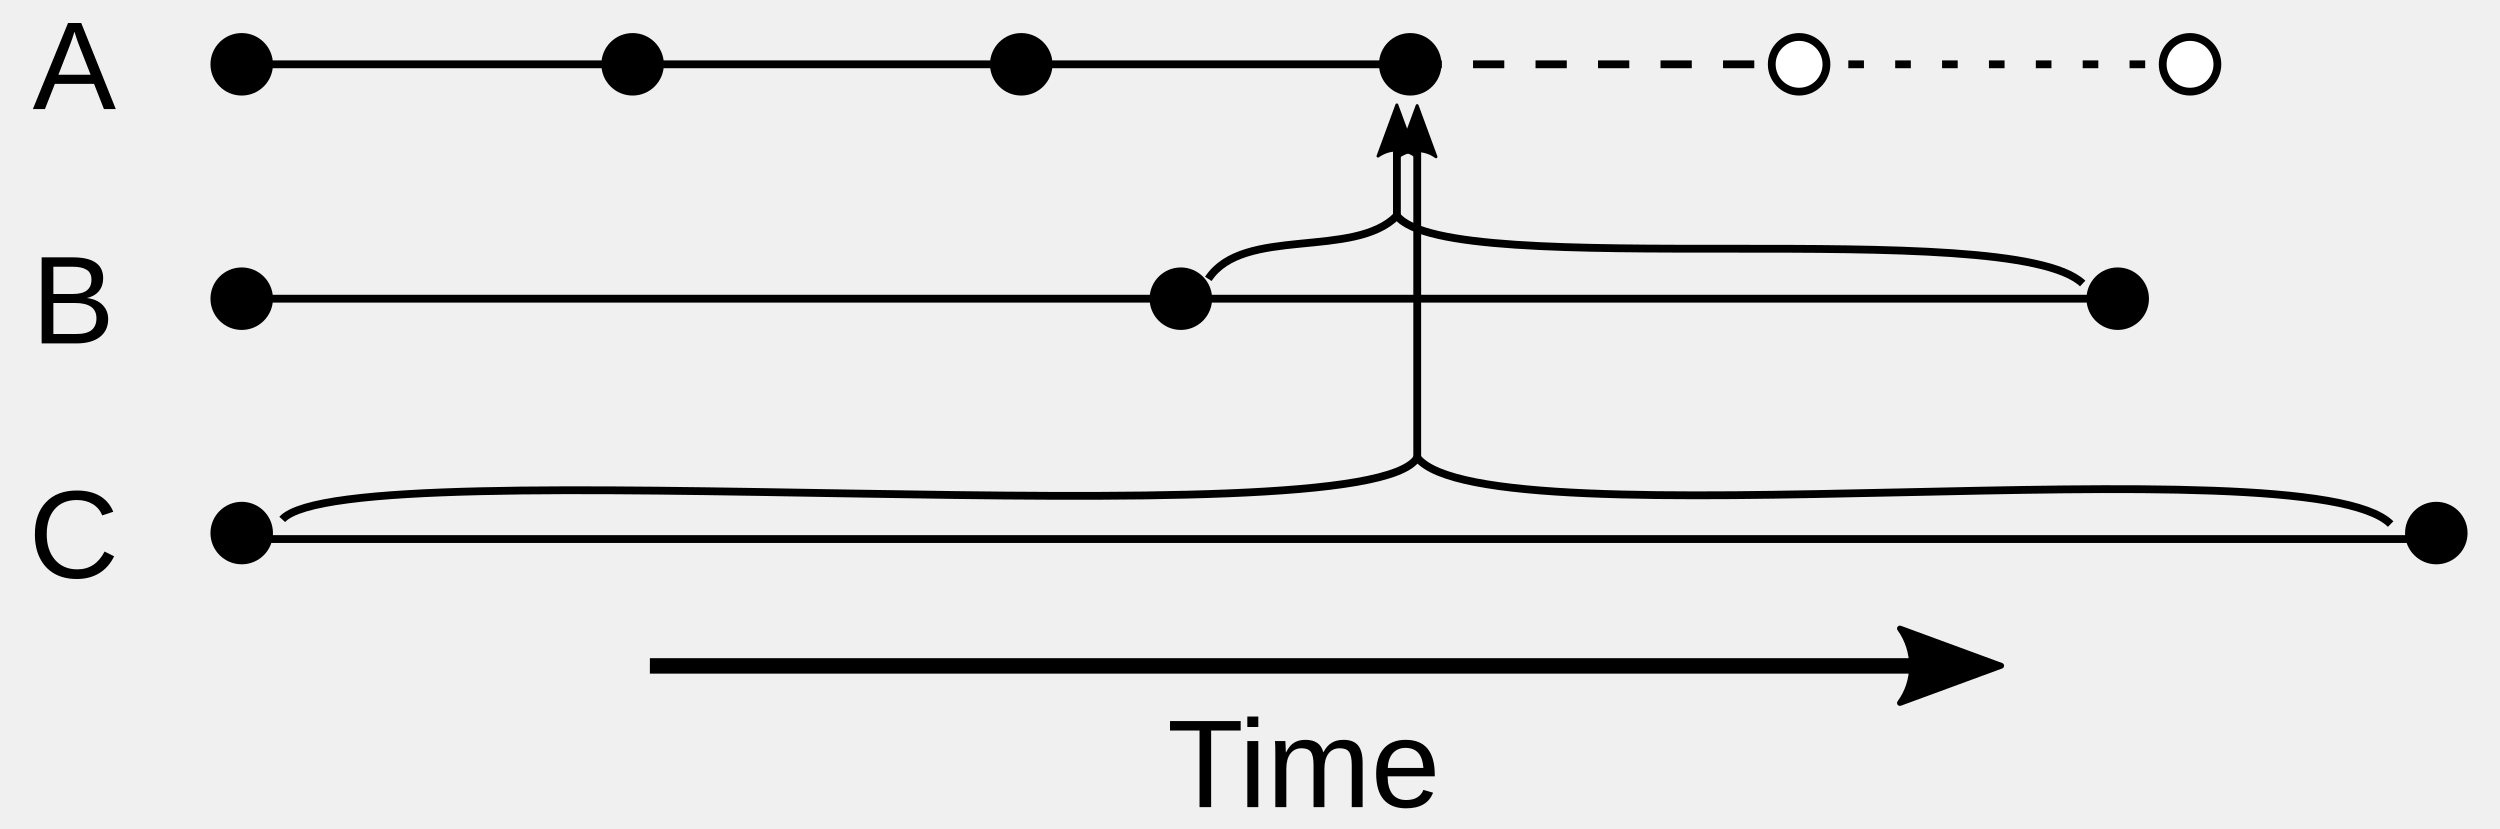
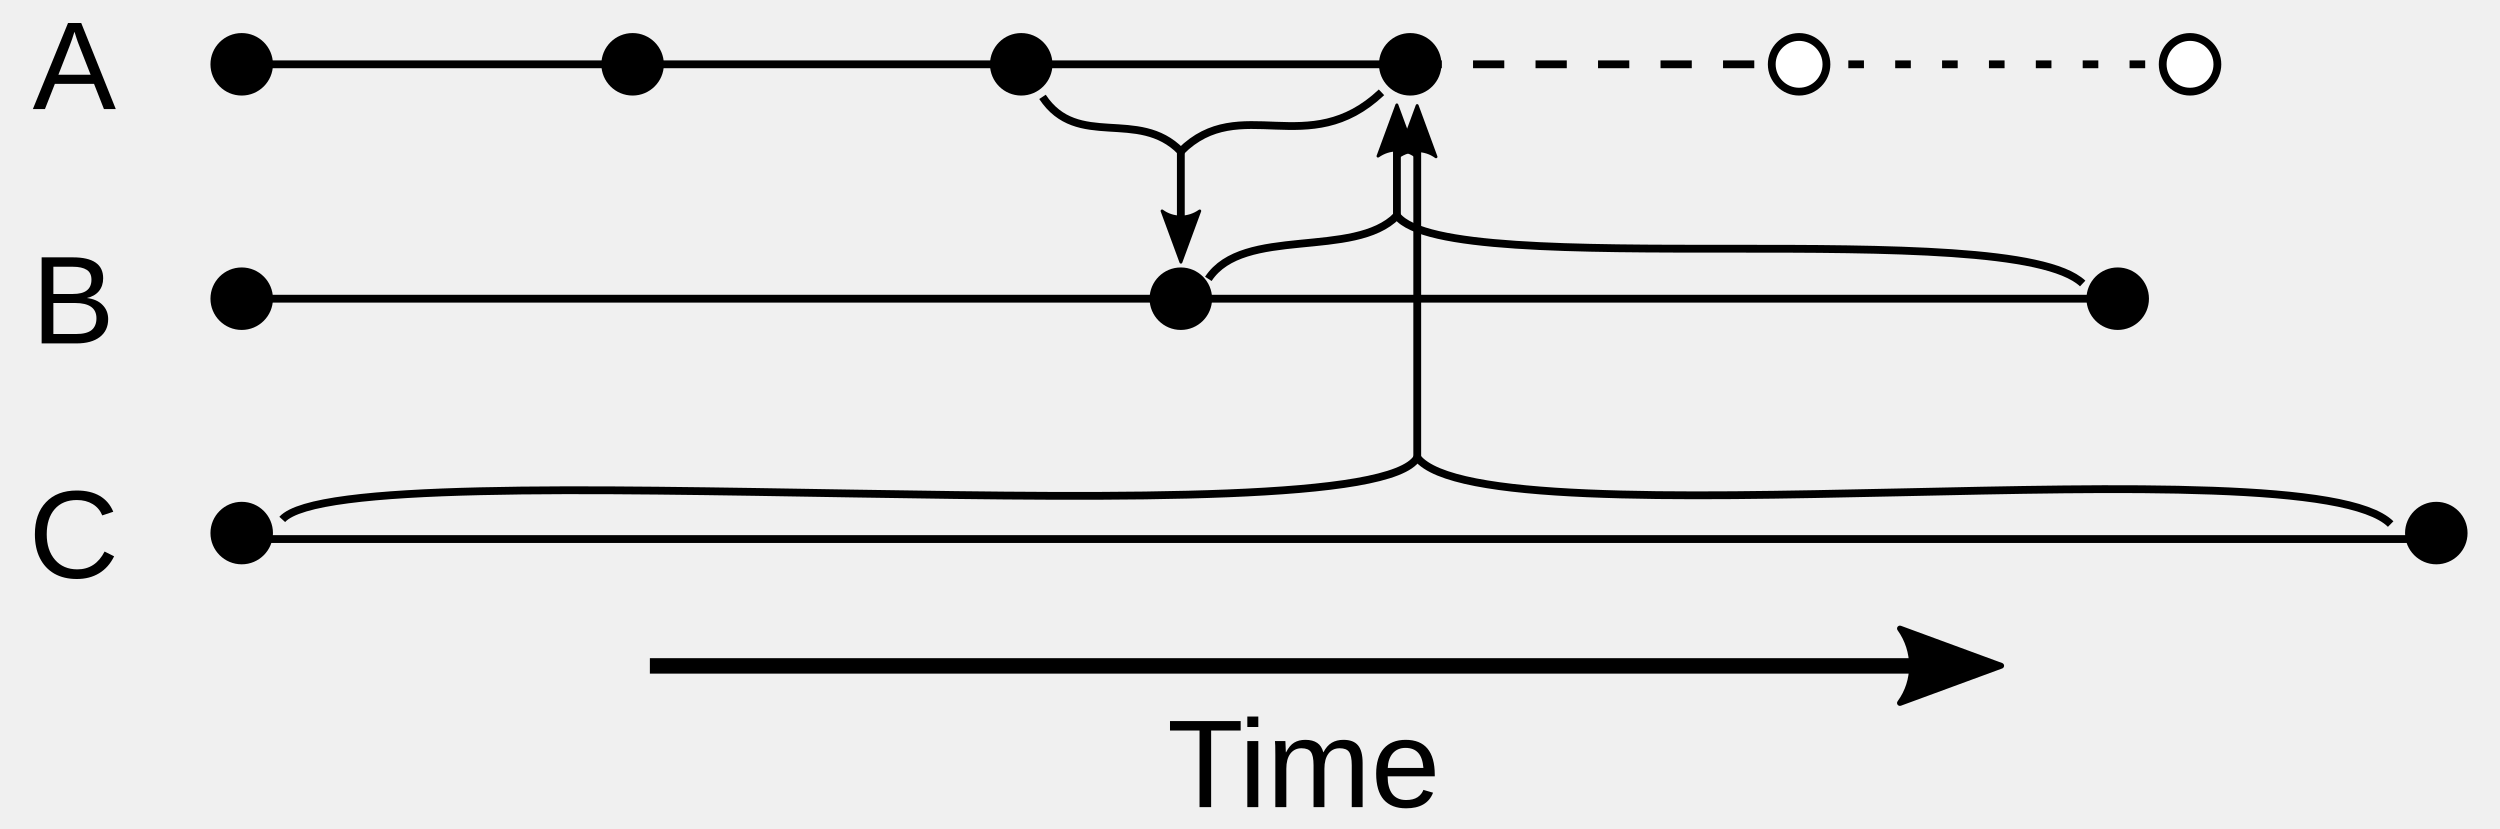
<svg xmlns="http://www.w3.org/2000/svg" id="svg8" width="960" height="318" version="1.1" viewBox="0 0 960 318">
  <defs id="defs25">
    <marker id="marker2246" overflow="visible" orient="auto">
      <path id="path2244" transform="scale(-.6)" d="m8.719 4.034-10.926-4.018 10.926-4.018c-1.746 2.372-1.735 5.617 0 8.035z" fill-rule="evenodd" stroke="#000" stroke-linejoin="round" stroke-width=".625" />
    </marker>
    <marker id="marker2182" overflow="visible" orient="auto">
      <path id="path2180" transform="scale(-.6)" d="m8.719 4.034-10.926-4.018 10.926-4.018c-1.746 2.372-1.735 5.617 0 8.035z" fill-rule="evenodd" stroke="#000" stroke-linejoin="round" stroke-width=".625" />
    </marker>
    <marker id="Arrow2Mend" overflow="visible" orient="auto">
      <path id="path881" transform="scale(-.6)" d="m8.719 4.034-10.926-4.018 10.926-4.018c-1.746 2.372-1.735 5.617 0 8.035z" fill-rule="evenodd" stroke="#000" stroke-linejoin="round" stroke-width=".625" />
    </marker>
+     <marker id="marker2246-0" overflow="visible" orient="auto">
+       <path id="path2244-7" transform="scale(-.6)" d="m8.719 4.034-10.926-4.018 10.926-4.018c-1.746 2.372-1.735 5.617 0 8.035z" fill-rule="evenodd" stroke="#000" stroke-linejoin="round" stroke-width=".625" />
+     </marker>
  </defs>
-   <g id="g755" transform="matrix(3 0 0 3 -.0065975 2.3898)">
-     <circle id="path1305-2-2-3-31-2-6" cx="30.941" cy="37.436" r="4" stop-color="#000000" />
-     <circle id="path1305-2-2-3-31-2-9" cx="30.941" cy="67.436" r="4" stop-color="#000000" />
-     <circle id="path1305-2-2-3-31-2-7" cx="151.15" cy="37.436" r="4" stop-color="#000000" />
-     <circle id="path1305-2-2-3-31-2-5" cx="271.07" cy="37.436" r="4" stop-color="#000000" />
-     <circle id="path1305-2-2-3-31-2-94" cx="311.85" cy="67.436" r="4" stop-color="#000000" />
-     <circle id="path1305-2-2-3-31-1" cx="80.976" cy="7.435" r="4" stop-color="#000000" />
-     <circle id="path1305-2-2-3-31-2" cx="30.941" cy="7.435" r="4" stop-color="#000000" />
-     <circle id="path1305-2-2-3-31" cx="130.72" cy="7.435" r="4" stop-color="#000000" />
-     <g fill="none" stroke="#000">
-       <path id="path1274-4" d="m180.55 7.435h50.037" stroke-dasharray="4, 4" />
-       <path id="path1274-1" d="m31.982 68.202h280.25" />
-       <path id="path1274" d="m31.982 7.435h148.57" />
-     </g>
-     <g id="g541" transform="translate(-16.61 -7.5932)">
-       <path id="path852" d="m99.796 92.032h170.35" fill="none" marker-end="url(#Arrow2Mend)" stroke="#000" stroke-width="1.977" />
-       <text id="text1164" x="166.013" y="110.104" font-family="Arial" font-size="16px" letter-spacing="0px" word-spacing="0px" style="line-height:1.25" xml:space="preserve">
-         <tspan id="tspan1162" x="166.013" y="110.104">Time</tspan>
-       </text>
-     </g>
-     <g font-family="Arial" font-size="16px" letter-spacing="0px" word-spacing="0px">
-       <text id="text1164-0-2" x="4.181" y="13.162" style="line-height:1.25" xml:space="preserve">
-         <tspan id="tspan1162-0-2" x="4.181" y="13.162">A</tspan>
-       </text>
-       <text id="text1164-0-2-3" x="4.02" y="43.162" style="line-height:1.25" xml:space="preserve">
-         <tspan id="tspan1162-0-2-3" x="4.02" y="43.162">B</tspan>
-       </text>
-       <text id="text1164-0-2-0" x="3.657" y="73.162" style="line-height:1.25" xml:space="preserve">
-         <tspan id="tspan1162-0-2-7" x="3.657" y="73.162">C</tspan>
-       </text>
-     </g>
-     <path id="path1274-0" d="m31.982 37.436h239.08" fill="none" stroke="#000" />
-     <circle id="path1305-2-2-3" cx="180.51" cy="7.435" r="4" stop-color="#000000" />
-     <g id="g38" transform="translate(4.1572,1.7085)" stroke="#000">
-       <path id="path1274-4-1" d="m226.43 5.727h50.037" fill="none" stroke-dasharray="2, 4" />
-       <circle id="path1305-2-2-3-3" cx="226.13" cy="5.727" r="3.5" fill="#fff" stop-color="#000000" stroke-linecap="round" stroke-linejoin="round" />
-       <circle id="path1305-2-2-3-3-0" cx="276.17" cy="5.727" r="3.5" fill="#fff" stop-color="#000000" stroke-linecap="round" stroke-linejoin="round" />
-     </g>
-     <g id="g44" transform="translate(4.1572,1.7085)" fill="none" stroke="#000">
-       <path id="path1692" d="m174.65 25.105v-12.859" marker-end="url(#marker2246)" />
-       <path id="path1692-2" d="m177.25 56.066v-43.733" marker-end="url(#marker2182)" />
-       <path id="path2404" d="m150.51 33.192c4.472-6.782 18.672-2.511 24.14-8.086 6.674 8.54 78.411-0.165 87.778 8.679" />
-       <path id="path2404-5" d="m31.97 63.981c8.45-9.294 138.76 3.105 145.28-7.914 8.977 11.261 113.77-2.221 124.6 8.507" />
-     </g>
+   <g stroke-width="3">
+     <circle id="path1305-2-2-3-31-2-6" cx="92.816" cy="114.7" r="12" stop-color="#000000" />
+     <circle id="path1305-2-2-3-31-2-9" cx="92.816" cy="204.7" r="12" stop-color="#000000" />
+     <circle id="path1305-2-2-3-31-2-7" cx="453.44" cy="114.7" r="12" stop-color="#000000" />
+     <circle id="path1305-2-2-3-31-2-5" cx="813.2" cy="114.7" r="12" stop-color="#000000" />
+     <circle id="path1305-2-2-3-31-2-94" cx="935.54" cy="204.7" r="12" stop-color="#000000" />
+     <circle id="path1305-2-2-3-31-1" cx="242.92" cy="24.695" r="12" stop-color="#000000" />
+     <circle id="path1305-2-2-3-31-2" cx="92.816" cy="24.695" r="12" stop-color="#000000" />
+     <circle id="path1305-2-2-3-31" cx="392.15" cy="24.695" r="12" stop-color="#000000" />
+   </g>
+   <g id="g20" transform="matrix(3 0 0 3 -.0065975 2.3898)" fill="none" stroke="#000">
+     <path id="path1274-4" d="m180.55 7.435h50.037" stroke-dasharray="4, 4" />
+     <path id="path1274-1" d="m31.982 68.202h280.25" />
+     <path id="path1274" d="m31.982 7.435h148.57" />
+   </g>
+   <g id="g541" transform="matrix(3 0 0 3 -49.837 -20.39)">
+     <path id="path852" d="m99.796 92.032h170.35" fill="none" marker-end="url(#Arrow2Mend)" stroke="#000" stroke-width="1.977" />
+     <text id="text1164" x="166.013" y="110.104" font-family="Arial" font-size="16px" letter-spacing="0px" word-spacing="0px" style="line-height:1.25" xml:space="preserve">
+       <tspan id="tspan1162" x="166.013" y="110.104">Time</tspan>
+     </text>
+   </g>
+   <g id="g32" transform="matrix(3 0 0 3 -.0065975 2.3898)" font-family="Arial" font-size="16px" letter-spacing="0px" word-spacing="0px">
+     <text id="text1164-0-2" x="4.181" y="13.162" style="line-height:1.25" xml:space="preserve">
+       <tspan id="tspan1162-0-2" x="4.181" y="13.162">A</tspan>
+     </text>
+     <text id="text1164-0-2-3" x="4.02" y="43.162" style="line-height:1.25" xml:space="preserve">
+       <tspan id="tspan1162-0-2-3" x="4.02" y="43.162">B</tspan>
+     </text>
+     <text id="text1164-0-2-0" x="3.657" y="73.162" style="line-height:1.25" xml:space="preserve">
+       <tspan id="tspan1162-0-2-7" x="3.657" y="73.162">C</tspan>
+     </text>
+   </g>
+   <path id="path1274-0" d="m95.939 114.7h717.24" fill="none" stroke="#000" stroke-width="3" />
+   <circle id="path1305-2-2-3" cx="541.52" cy="24.695" r="12" stop-color="#000000" stroke-width="3" />
+   <g id="g38" transform="matrix(3 0 0 3 12.465 7.5153)" stroke="#000">
+     <path id="path1274-4-1" d="m226.43 5.727h50.037" fill="none" stroke-dasharray="2, 4" />
+     <circle id="path1305-2-2-3-3" cx="226.13" cy="5.727" r="3.5" fill="#fff" stop-color="#000000" stroke-linecap="round" stroke-linejoin="round" />
+     <circle id="path1305-2-2-3-3-0" cx="276.17" cy="5.727" r="3.5" fill="#fff" stop-color="#000000" stroke-linecap="round" stroke-linejoin="round" />
+   </g>
+   <g fill="none" stroke="#000" stroke-width="3">
+     <path id="path1692" d="m536.42 82.83v-38.577" marker-end="url(#marker2246)" />
+     <path id="path1692-2" d="m544.22 175.71v-131.2" marker-end="url(#marker2182)" />
+     <path id="path2404" d="m464 107.09c13.416-20.346 56.016-7.532 72.42-24.26 20.023 25.619 235.23-0.494 263.33 26.036" />
+     <path id="path1692-23" d="m453.44 58.121v38.577" marker-end="url(#marker2246-0)" />
+     <path id="path2404-7" d="m400.32 37.195c13.416 20.346 36.722 4.197 53.126 20.925 22.718-22.587 48.947 3.863 77.048-22.667" />
+     <path id="path2404-5" d="m108.38 199.46c25.349-27.883 416.28 9.315 435.84-23.743 26.932 33.783 341.31-6.663 373.8 25.52" />
  </g>
</svg>
